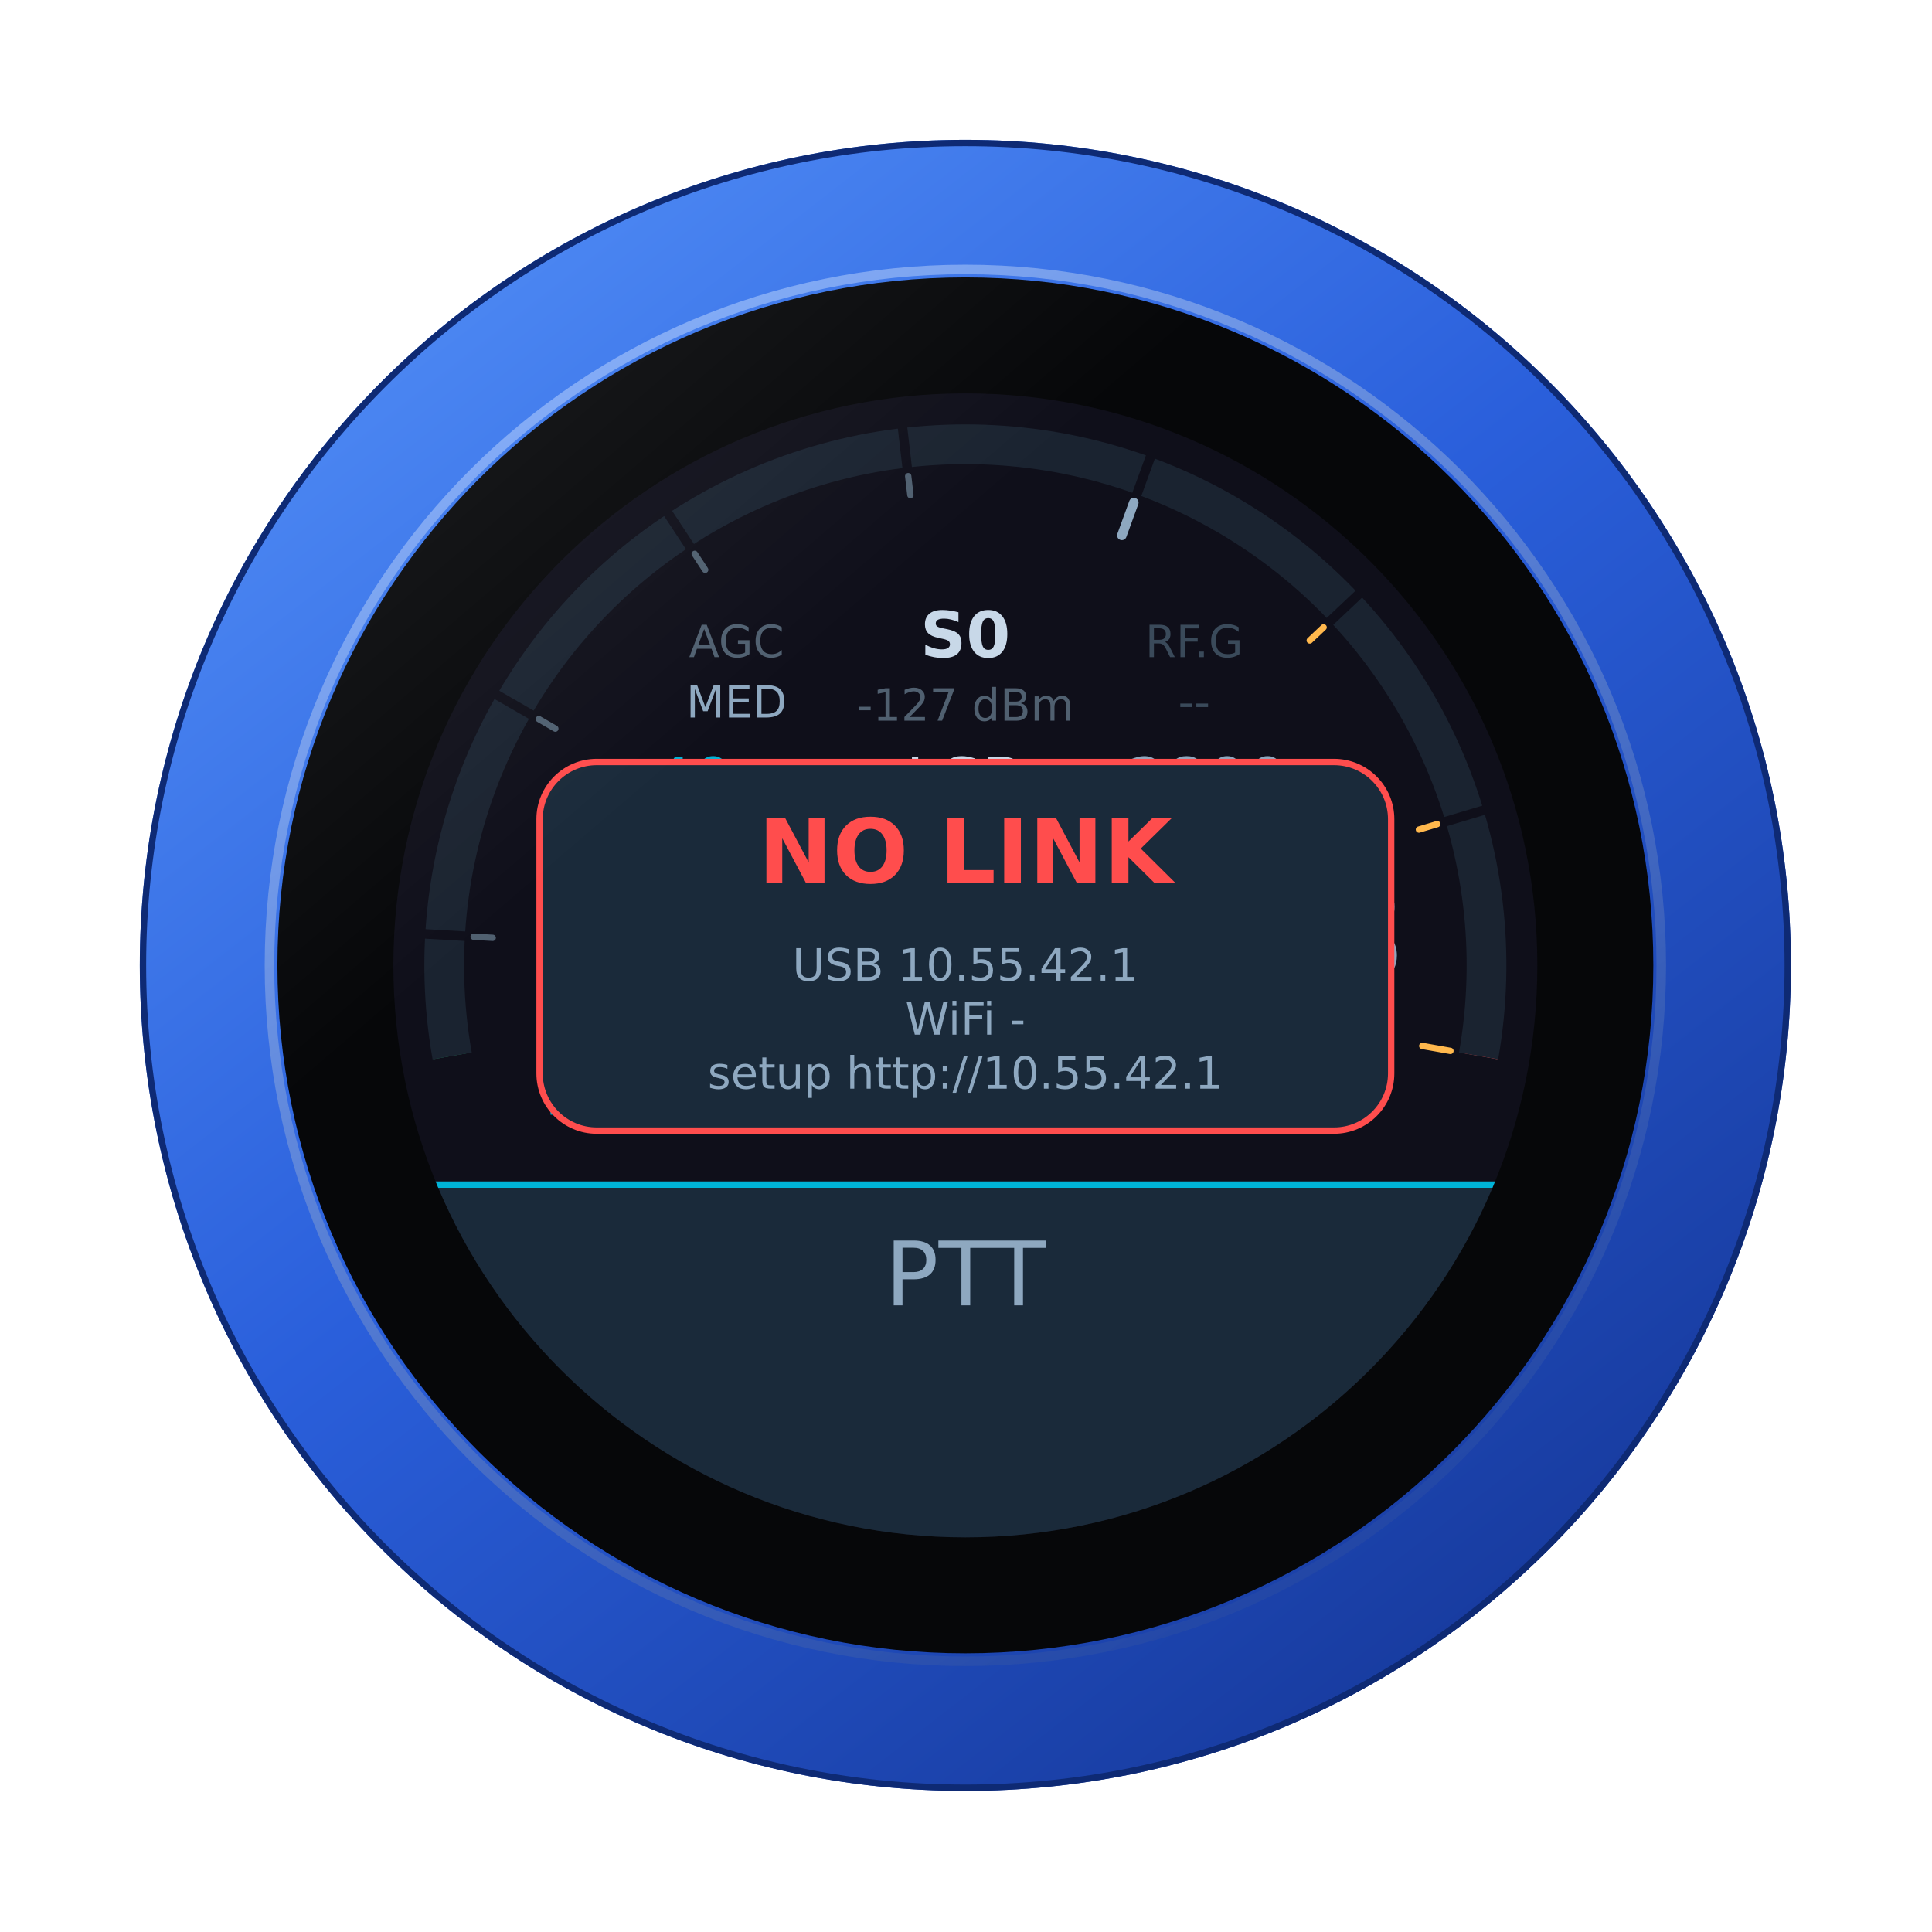
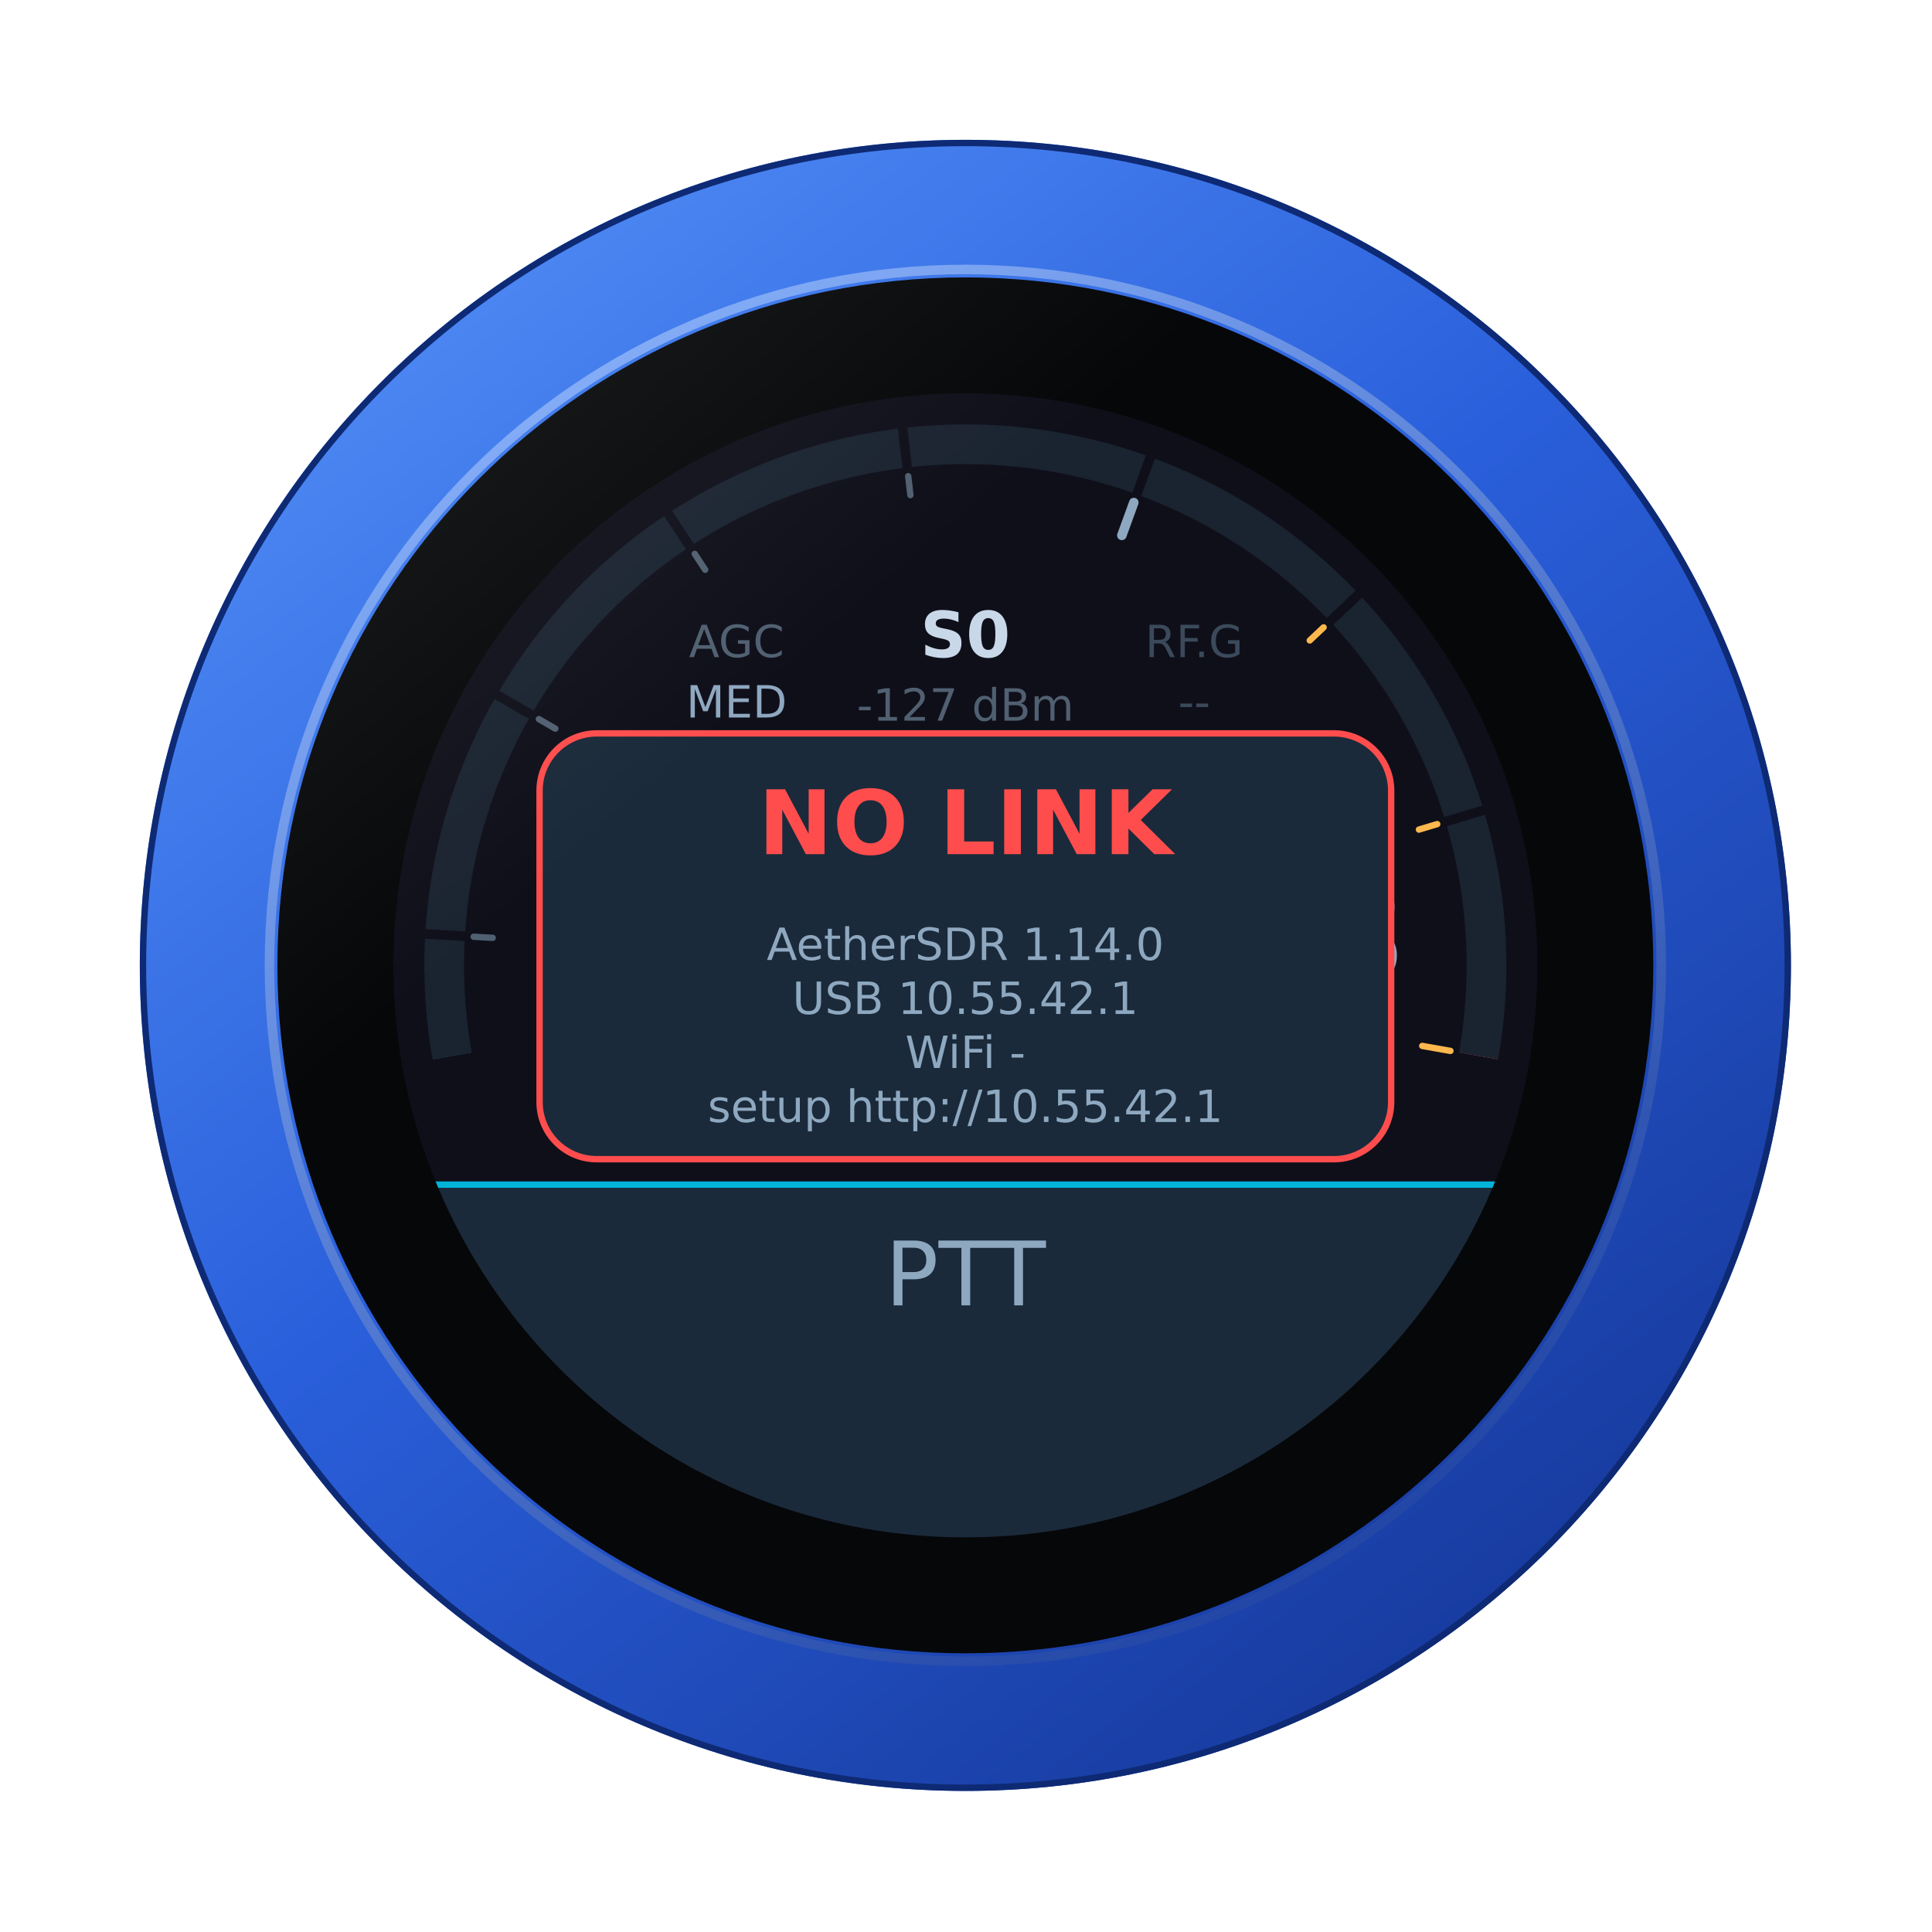
<svg xmlns="http://www.w3.org/2000/svg" viewBox="0 0 608 608" width="608" height="608" role="img" aria-label="NO LINK: AetherSDR not reached yet">
  <defs>
    <clipPath id="aether-03-glass">
      <circle cx="180" cy="180" r="180" />
    </clipPath>
    <linearGradient id="aether-03-alu" x1="0.15" y1="0.05" x2="0.85" y2="0.95">
      <stop offset="0" stop-color="#4F8BF5" />
      <stop offset="0.45" stop-color="#2A5FDB" />
      <stop offset="1" stop-color="#16389A" />
    </linearGradient>
    <linearGradient id="aether-03-chamfer" x1="0.2" y1="0" x2="0.8" y2="1">
      <stop offset="0" stop-color="#9CC0FF" />
      <stop offset="1" stop-color="#1B3F9E" />
    </linearGradient>
    <linearGradient id="aether-03-gloss" x1="0" y1="0" x2="0.6" y2="0.7">
      <stop offset="0" stop-color="#FFFFFF" stop-opacity="0.10" />
      <stop offset="0.5" stop-color="#FFFFFF" stop-opacity="0" />
    </linearGradient>
    <linearGradient id="aether-03-upd" x1="0" y1="0" x2="0" y2="1">
      <stop offset="0" stop-color="#262015" />
      <stop offset="1" stop-color="#0C0E13" />
    </linearGradient>
    <marker id="aether-03-arrow" viewBox="0 0 10 10" refX="7" refY="5" markerWidth="7" markerHeight="7" orient="auto-start-reverse">
      <path d="M0,1 L10,5 L0,9 z" fill="#E0902A" />
    </marker>
  </defs>
  <circle cx="303.8" cy="303.8" r="259.8" fill="url(#aether-03-alu)" />
  <circle cx="303.8" cy="303.8" r="258.8" fill="none" stroke="#0E2A74" stroke-width="2" />
  <circle cx="303.8" cy="303.8" r="219.0" fill="none" stroke="url(#aether-03-chamfer)" stroke-width="3" opacity="0.8" />
  <circle cx="303.8" cy="303.8" r="216.5" fill="#060709" />
  <g transform="translate(123.8,123.8)">
    <g clip-path="url(#aether-03-glass)">
      <rect x="0" y="0" width="360" height="360" fill="#0F0F1A" />
      <path d="M18.49,208.48 A164.00,164.00 0 1 1 341.51,208.48" fill="none" stroke="#1A2330" stroke-width="12" />
      <path d="M18.49,208.48 A164.00,164.00 0 0 1 16.28,170.46" fill="none" stroke="#1A6B47" stroke-width="12" />
      <path d="M16.28,170.46 A164.00,164.00 0 0 1 37.97,98.00" fill="none" stroke="#1F7A52" stroke-width="12" />
      <path d="M37.97,98.00 A164.00,164.00 0 0 1 89.88,42.98" fill="none" stroke="#2F9E6A" stroke-width="12" />
      <path d="M89.88,42.98 A164.00,164.00 0 0 1 160.96,17.11" fill="none" stroke="#4DD87A" stroke-width="12" />
      <path d="M160.96,17.11 A164.00,164.00 0 0 1 236.09,25.89" fill="none" stroke="#9BD94A" stroke-width="12" />
      <path d="M236.09,25.89 A164.00,164.00 0 0 1 299.29,67.46" fill="none" stroke="#FFD24D" stroke-width="12" />
      <path d="M299.29,67.46 A164.00,164.00 0 0 1 337.11,132.96" fill="none" stroke="#FF9A3C" stroke-width="12" />
      <path d="M337.11,132.96 A164.00,164.00 0 0 1 341.51,208.48" fill="none" stroke="#FF4D4D" stroke-width="12" />
      <path d="M341.51,208.48 A164.00,164.00 0 1 0 18.49,208.48" fill="none" stroke="#1A2330" stroke-width="12.5" stroke-dasharray="572.47 582.47" />
      <line x1="23.27" y1="170.87" x2="9.29" y2="170.06" stroke="#0F0F1A" stroke-width="3" />
      <line x1="44.03" y1="101.50" x2="31.91" y2="94.50" stroke="#0F0F1A" stroke-width="3" />
      <line x1="93.73" y1="48.83" x2="86.03" y2="37.13" stroke="#0F0F1A" stroke-width="3" />
      <line x1="161.77" y1="24.06" x2="160.15" y2="10.16" stroke="#0F0F1A" stroke-width="3" />
      <line x1="233.70" y1="32.47" x2="238.49" y2="19.31" stroke="#0F0F1A" stroke-width="3" />
      <line x1="294.20" y1="72.26" x2="304.38" y2="62.65" stroke="#0F0F1A" stroke-width="3" />
      <line x1="330.40" y1="134.97" x2="343.82" y2="130.96" stroke="#0F0F1A" stroke-width="3" />
      <line x1="31.25" y1="171.34" x2="25.26" y2="170.99" stroke="#506070" stroke-width="2" stroke-linecap="round" />
      <line x1="50.96" y1="105.50" x2="45.77" y2="102.50" stroke="#506070" stroke-width="2" stroke-linecap="round" />
      <line x1="98.12" y1="55.51" x2="94.83" y2="50.50" stroke="#506070" stroke-width="2" stroke-linecap="round" />
      <line x1="162.70" y1="32.01" x2="162.01" y2="26.05" stroke="#506070" stroke-width="2" stroke-linecap="round" />
      <line x1="229.25" y1="44.68" x2="233.01" y2="34.35" stroke="#8EA8C0" stroke-width="3" stroke-linecap="round" />
      <line x1="288.38" y1="77.75" x2="292.74" y2="73.63" stroke="#FFB84D" stroke-width="2" stroke-linecap="round" />
      <line x1="322.74" y1="137.27" x2="328.49" y2="135.55" stroke="#FFB84D" stroke-width="2" stroke-linecap="round" />
      <line x1="323.78" y1="205.35" x2="332.65" y2="206.92" stroke="#FFB84D" stroke-width="2" stroke-linecap="round" />
      <text x="180.0" y="83.0" font-size="20" fill="#C8D8E8" font-family="DejaVu Sans,Verdana,sans-serif" font-weight="700" text-anchor="middle">S0</text>
      <text x="180.0" y="103.0" font-size="14" fill="#506070" font-family="DejaVu Sans,Verdana,sans-serif" font-weight="400" text-anchor="middle">-127 dBm</text>
      <text x="108.0" y="83.0" font-size="14" fill="#506070" font-family="DejaVu Sans,Verdana,sans-serif" font-weight="400" text-anchor="middle">AGC</text>
      <text x="108.0" y="102.0" font-size="14" fill="#8EA8C0" font-family="DejaVu Sans,Verdana,sans-serif" font-weight="400" text-anchor="middle">MED</text>
      <text x="252.0" y="83.0" font-size="14" fill="#3A4A5A" font-family="DejaVu Sans,Verdana,sans-serif" font-weight="400" text-anchor="middle">RF.G</text>
      <text x="252.0" y="102.0" font-size="14" fill="#3A4A5A" font-family="DejaVu Sans,Verdana,sans-serif" font-weight="400" text-anchor="middle">--</text>
      <text x="104.0" y="129.0" font-size="20" fill="#00B4D8" font-family="DejaVu Sans,Verdana,sans-serif" font-weight="400" text-anchor="middle">40m</text>
      <text x="180.0" y="129.0" font-size="20" fill="#C8D8E8" font-family="DejaVu Sans,Verdana,sans-serif" font-weight="400" text-anchor="middle">LSB</text>
      <text x="256.0" y="129.0" font-size="20" fill="#8EA8C0" font-family="DejaVu Sans,Verdana,sans-serif" font-weight="400" text-anchor="middle">2800</text>
      <text x="124.5" y="186.0" font-size="44" fill="#C8D8E8" font-family="DejaVu Sans,Verdana,sans-serif" font-weight="700" text-anchor="middle">7</text>
      <text x="146.5" y="186.0" font-size="44" fill="#506070" font-family="DejaVu Sans,Verdana,sans-serif" font-weight="400" text-anchor="middle">.</text>
      <text x="168.5" y="186.0" font-size="44" fill="#C8D8E8" font-family="DejaVu Sans,Verdana,sans-serif" font-weight="700" text-anchor="middle">1</text>
      <text x="201.5" y="186.0" font-size="44" fill="#C8D8E8" font-family="DejaVu Sans,Verdana,sans-serif" font-weight="700" text-anchor="middle">6</text>
      <text x="234.5" y="186.0" font-size="44" fill="#C8D8E8" font-family="DejaVu Sans,Verdana,sans-serif" font-weight="700" text-anchor="middle">1</text>
      <text x="256.5" y="186.0" font-size="44" fill="#506070" font-family="DejaVu Sans,Verdana,sans-serif" font-weight="400" text-anchor="middle">.</text>
      <text x="276.0" y="186.0" font-size="44" fill="#00C8F0" font-family="DejaVu Sans,Verdana,sans-serif" font-weight="700" text-anchor="middle">7</text>
      <text x="304.0" y="186.0" font-size="44" fill="#8EA8C0" font-family="DejaVu Sans,Verdana,sans-serif" font-weight="700" text-anchor="middle">3</text>
      <rect x="264.0" y="196" width="24" height="3" fill="#00B4D8" />
      <text x="82.0" y="227.0" font-size="20" fill="#00B4D8" font-family="DejaVu Sans,Verdana,sans-serif" font-weight="400" text-anchor="middle">100 Hz</text>
      <text x="156.0" y="227.0" font-size="14" fill="#3A4A5A" font-family="DejaVu Sans,Verdana,sans-serif" font-weight="400" text-anchor="middle">RIT 0</text>
      <g transform="translate(206.1,216.0)" fill="#8EA8C0">
        <path d="M0,3.5 h3 l4,-3.5 v11 l-4,-3.5 h-3 z" />
        <path d="M9,3 a3.2,3.2 0 0 1 0,5" fill="none" stroke="#8EA8C0" stroke-width="1.6" stroke-linecap="round" />
      </g>
      <text x="221.1" y="227.0" font-size="14" fill="#8EA8C0" font-family="DejaVu Sans,Verdana,sans-serif" font-weight="400" text-anchor="start">40</text>
      <g transform="translate(263.9,215.0)" fill="#8EA8C0">
        <rect x="2.5" y="0" width="5" height="8" rx="2.5" />
        <path d="M0.8,5.5 a4.2,4.2 0 0 0 8.4,0" fill="none" stroke="#8EA8C0" stroke-width="1.5" stroke-linecap="round" />
        <rect x="4.3" y="9.6" width="1.4" height="2.4" />
        <rect x="2.2" y="11.6" width="5.6" height="1.4" rx="0.7" />
      </g>
      <text x="278.9" y="227.0" font-size="14" fill="#8EA8C0" font-family="DejaVu Sans,Verdana,sans-serif" font-weight="400" text-anchor="start">100</text>
      <rect x="0" y="248" width="360" height="112" fill="#1A2A3A" />
      <line x1="0" y1="249" x2="360" y2="249" stroke="#00B4D8" stroke-width="2" />
      <text x="180.0" y="287.0" font-size="28" fill="#8EA8C0" font-family="DejaVu Sans,Verdana,sans-serif" font-weight="500" text-anchor="middle" xml:space="preserve">PTT</text>
-       <rect x="46" y="116" width="268" height="116" rx="18" fill="#1A2A3A" stroke="#FF4D4D" stroke-width="2" />
-       <text x="180.0" y="154.0" font-size="28" fill="#FF4D4D" font-family="DejaVu Sans,Verdana,sans-serif" font-weight="600" text-anchor="middle">NO LINK</text>
-       <text x="180.0" y="184.8" font-size="14" fill="#8EA8C0" font-family="DejaVu Sans,Verdana,sans-serif" font-weight="400" text-anchor="middle">USB   10.55.42.1</text>
-       <text x="180.0" y="201.8" font-size="14" fill="#8EA8C0" font-family="DejaVu Sans,Verdana,sans-serif" font-weight="400" text-anchor="middle">WiFi  -</text>
-       <text x="180.0" y="218.8" font-size="14" fill="#8EA8C0" font-family="DejaVu Sans,Verdana,sans-serif" font-weight="400" text-anchor="middle">setup  http://10.55.42.1</text>
+       <rect x="46" y="107" width="268" height="134" rx="18" fill="#1A2A3A" stroke="#FF4D4D" stroke-width="2" />
+       <text x="180.0" y="145.0" font-size="28" fill="#FF4D4D" font-family="DejaVu Sans,Verdana,sans-serif" font-weight="600" text-anchor="middle">NO LINK</text>
+       <text x="180.0" y="178.3" font-size="14" fill="#8EA8C0" font-family="DejaVu Sans,Verdana,sans-serif" font-weight="400" text-anchor="middle">AetherSDR 1.14.0</text>
+       <text x="180.0" y="195.3" font-size="14" fill="#8EA8C0" font-family="DejaVu Sans,Verdana,sans-serif" font-weight="400" text-anchor="middle">USB   10.55.42.1</text>
+       <text x="180.0" y="212.3" font-size="14" fill="#8EA8C0" font-family="DejaVu Sans,Verdana,sans-serif" font-weight="400" text-anchor="middle">WiFi  -</text>
+       <text x="180.0" y="229.3" font-size="14" fill="#8EA8C0" font-family="DejaVu Sans,Verdana,sans-serif" font-weight="400" text-anchor="middle">setup  http://10.55.42.1</text>
    </g>
  </g>
  <circle cx="303.8" cy="303.8" r="216.5" fill="url(#aether-03-gloss)" />
</svg>
